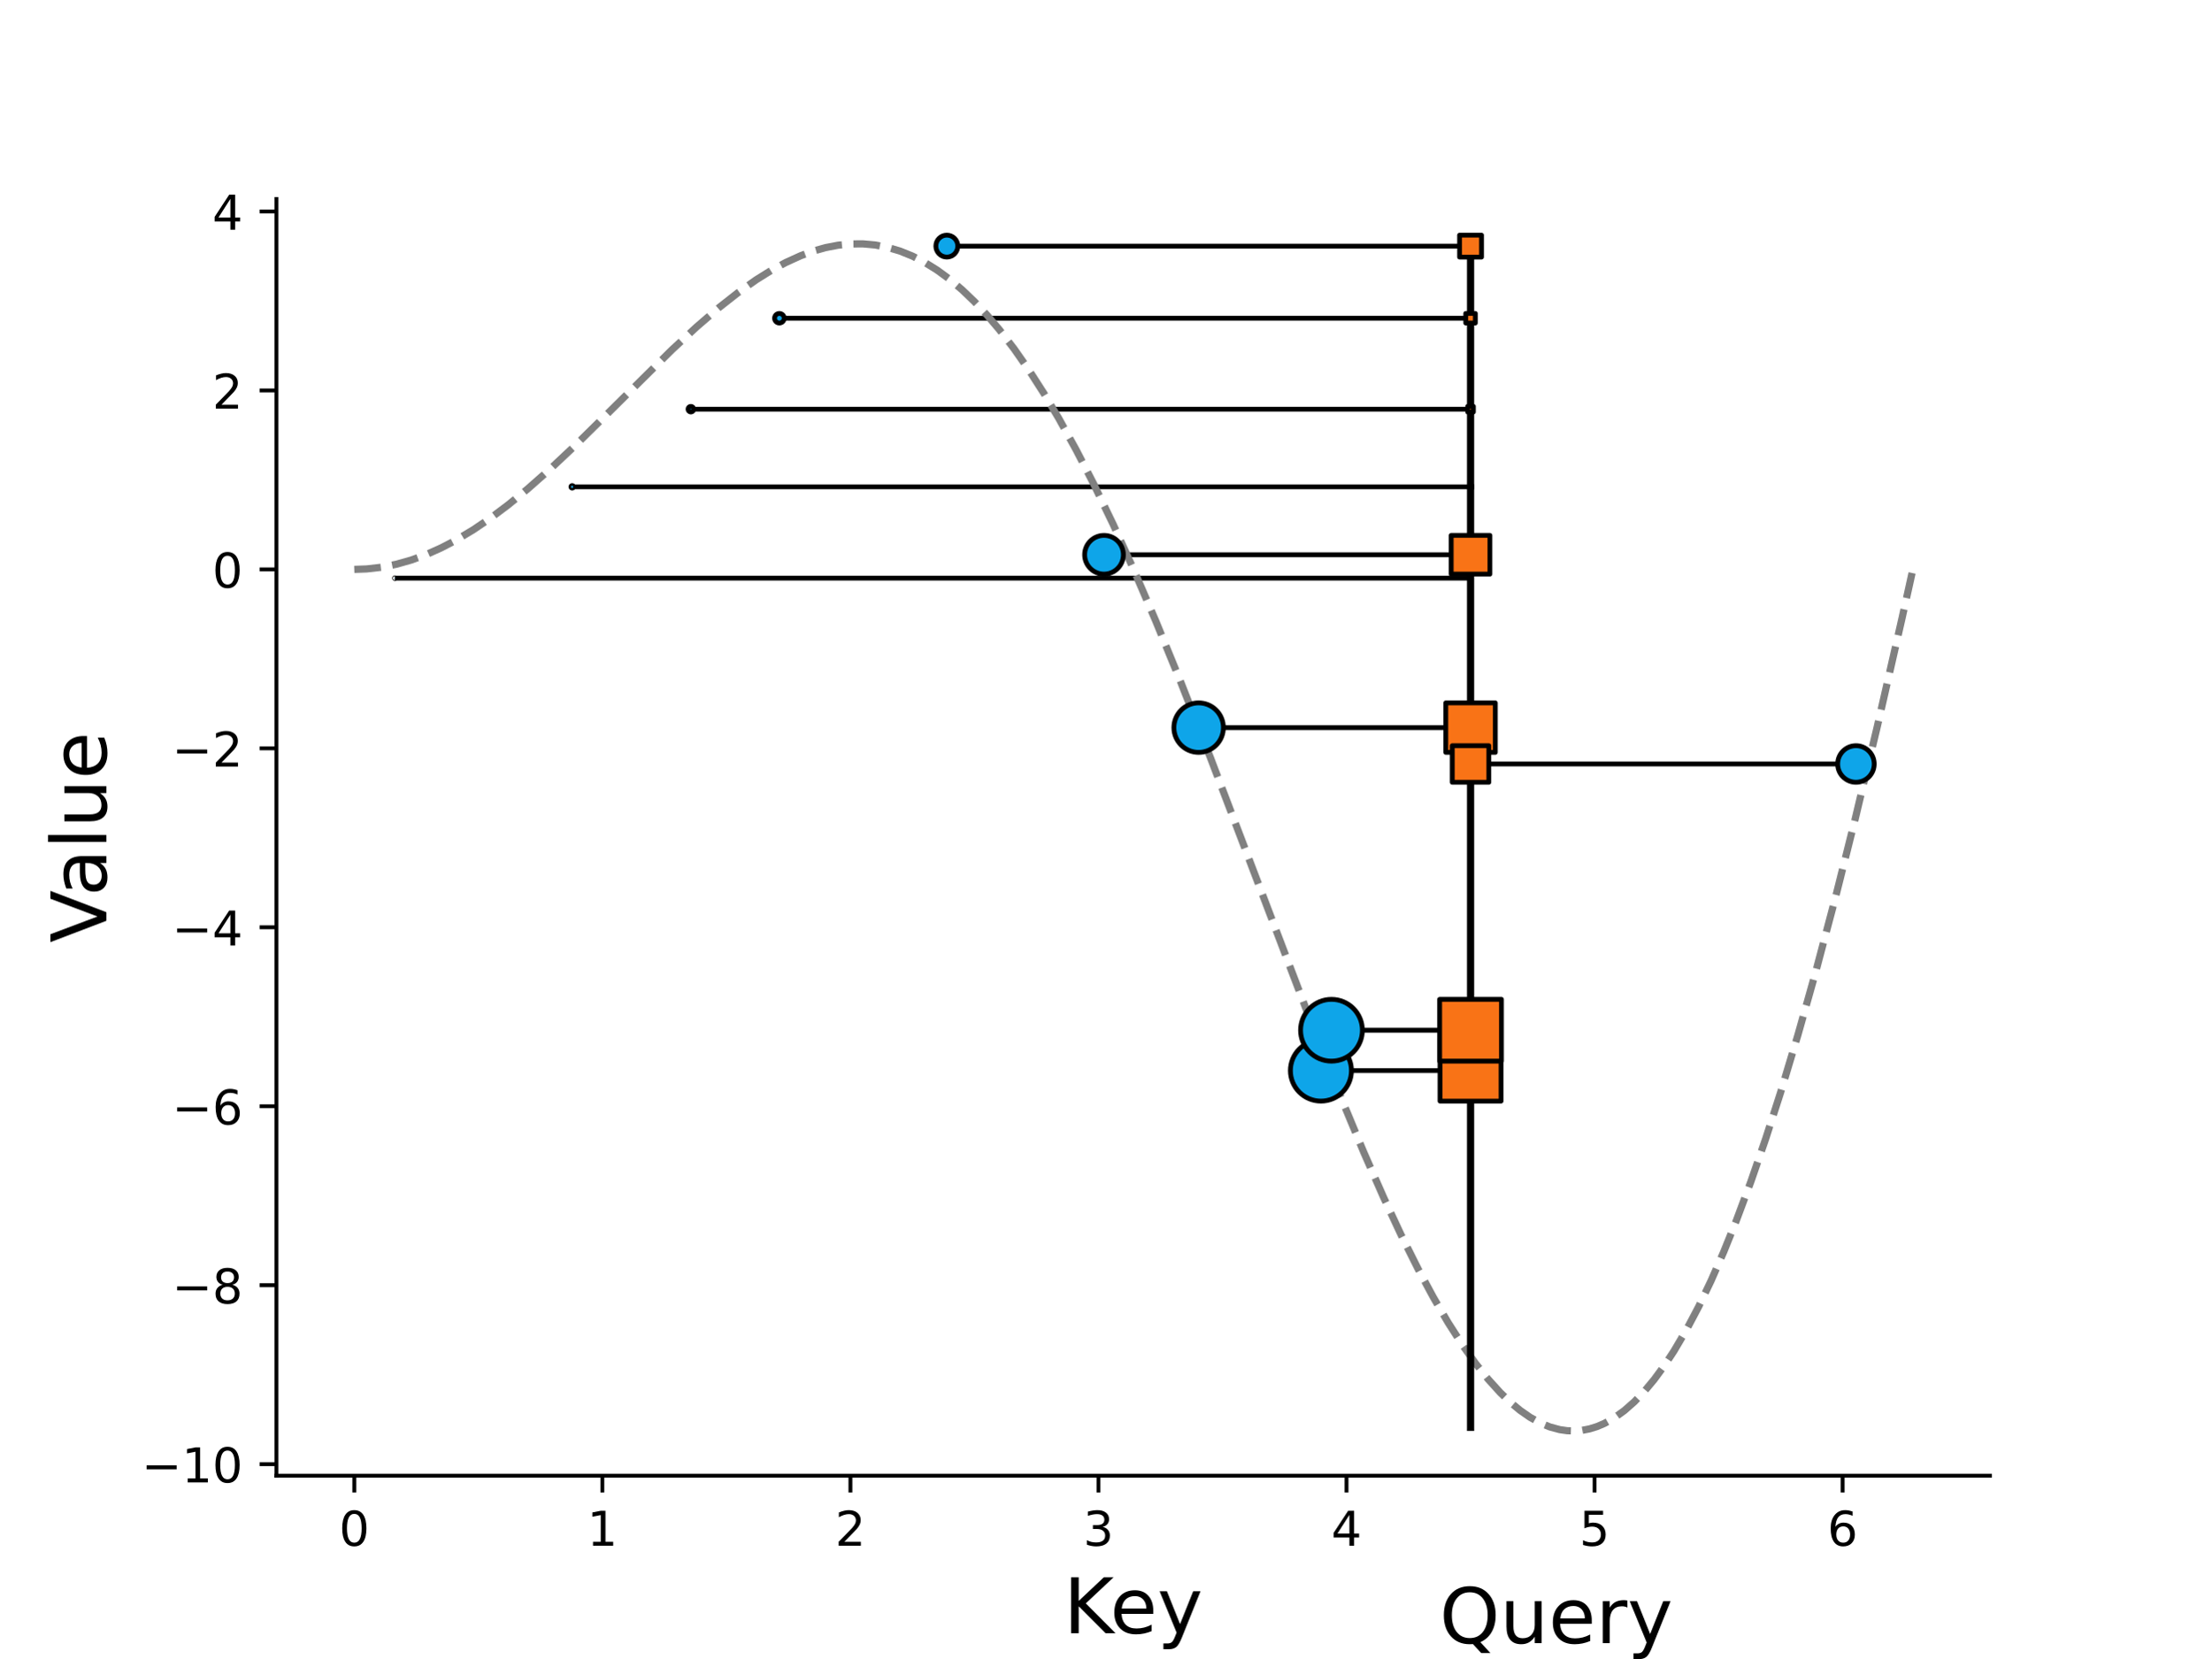
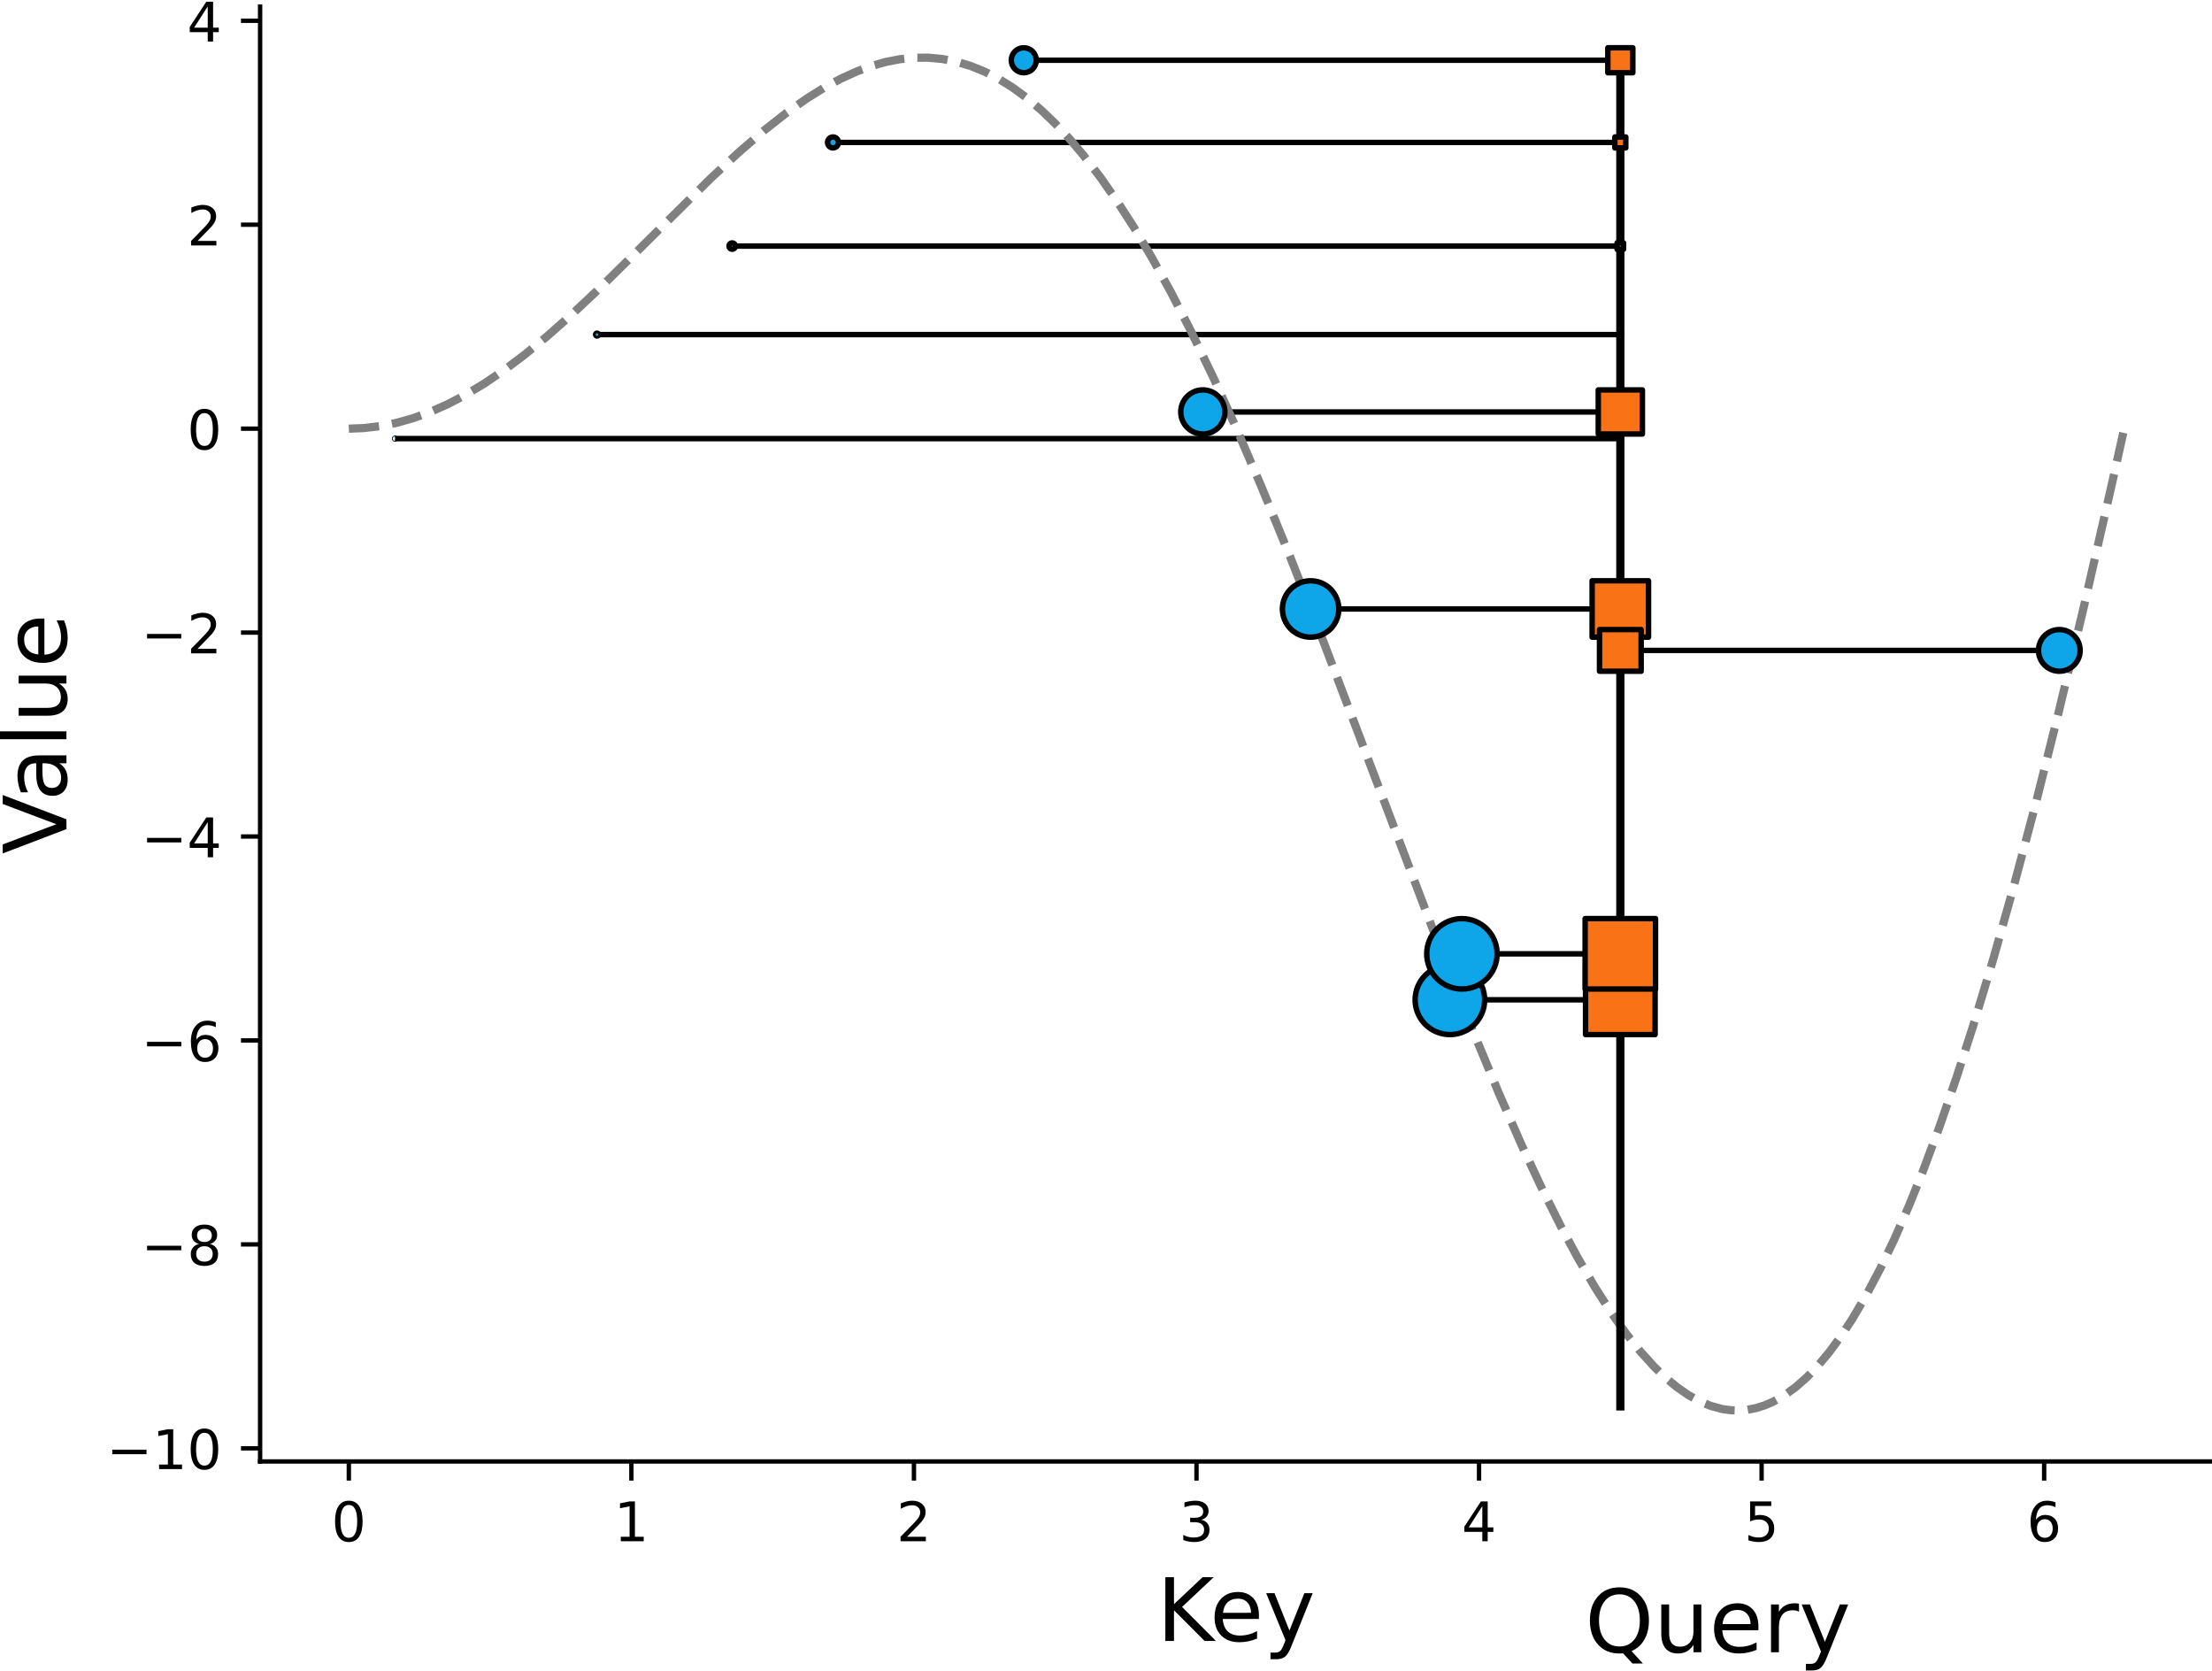
- <svg xmlns="http://www.w3.org/2000/svg" xmlns:xlink="http://www.w3.org/1999/xlink" width="460.8pt" height="345.6pt" viewBox="0 0 460.8 345.6" version="1.1">
+ <svg xmlns="http://www.w3.org/2000/svg" xmlns:xlink="http://www.w3.org/1999/xlink" width="404.71pt" height="305.536pt" viewBox="0 0 404.71 305.536" version="1.1">
  <defs>
    <style type="text/css">*{stroke-linejoin: round; stroke-linecap: butt}</style>
  </defs>
  <g id="figure_1">
    <g id="patch_1">
-       <path d="M 0 345.6  L 460.8 345.6  L 460.8 0  L 0 0  L 0 345.6  z " style="fill: none" />
+       <path d="M 0 305.536  L 404.71 305.536  L 404.71 0  L 0 0  L 0 305.536  z " style="fill: none" />
    </g>
    <g id="axes_1">
      <g id="patch_2">
-         <path d="M 57.6 307.584  L 414.72 307.584  L 414.72 41.472  L 57.6 41.472  L 57.6 307.584  z " style="fill: none" />
+         <path d="M 47.59 267.311  L 404.71 267.311  L 404.71 1.199  L 47.59 1.199  L 47.59 267.311  z " style="fill: none" />
      </g>
      <g id="LineCollection_1">
-         <path d="M 82.276 120.499  L 306.467 120.499  " clip-path="url(#pc7fc9608ad)" style="fill: none; stroke: #000000" />
+         <path d="M 72.266 80.226  L 296.457 80.226  " clip-path="url(#p4a6f53a418)" style="fill: none; stroke: #000000" />
      </g>
      <g id="LineCollection_2">
-         <path d="M 249.8 151.658  L 306.467 151.658  " clip-path="url(#pc7fc9608ad)" style="fill: none; stroke: #000000" />
+         <path d="M 239.79 111.386  L 296.457 111.386  " clip-path="url(#p4a6f53a418)" style="fill: none; stroke: #000000" />
      </g>
      <g id="LineCollection_3">
-         <path d="M 230.078 115.622  L 306.467 115.622  " clip-path="url(#pc7fc9608ad)" style="fill: none; stroke: #000000" />
+         <path d="M 220.067 75.35  L 296.457 75.35  " clip-path="url(#p4a6f53a418)" style="fill: none; stroke: #000000" />
      </g>
      <g id="LineCollection_4">
-         <path d="M 275.284 223.146  L 306.467 223.146  " clip-path="url(#pc7fc9608ad)" style="fill: none; stroke: #000000" />
+         <path d="M 265.274 182.873  L 296.457 182.873  " clip-path="url(#p4a6f53a418)" style="fill: none; stroke: #000000" />
      </g>
      <g id="LineCollection_5">
-         <path d="M 197.319 51.293  L 306.467 51.293  " clip-path="url(#pc7fc9608ad)" style="fill: none; stroke: #000000" />
+         <path d="M 187.308 11.02  L 296.457 11.02  " clip-path="url(#p4a6f53a418)" style="fill: none; stroke: #000000" />
      </g>
      <g id="LineCollection_6">
-         <path d="M 119.243 101.467  L 306.467 101.467  " clip-path="url(#pc7fc9608ad)" style="fill: none; stroke: #000000" />
+         <path d="M 109.232 61.195  L 296.457 61.195  " clip-path="url(#p4a6f53a418)" style="fill: none; stroke: #000000" />
      </g>
      <g id="LineCollection_7">
-         <path d="M 143.971 85.282  L 306.467 85.282  " clip-path="url(#pc7fc9608ad)" style="fill: none; stroke: #000000" />
+         <path d="M 133.961 45.009  L 296.457 45.009  " clip-path="url(#p4a6f53a418)" style="fill: none; stroke: #000000" />
      </g>
      <g id="LineCollection_8">
-         <path d="M 162.418 66.326  L 306.467 66.326  " clip-path="url(#pc7fc9608ad)" style="fill: none; stroke: #000000" />
+         <path d="M 152.408 26.054  L 296.457 26.054  " clip-path="url(#p4a6f53a418)" style="fill: none; stroke: #000000" />
      </g>
      <g id="LineCollection_9">
-         <path d="M 306.467 159.235  L 386.789 159.235  " clip-path="url(#pc7fc9608ad)" style="fill: none; stroke: #000000" />
+         <path d="M 296.457 118.962  L 376.778 118.962  " clip-path="url(#p4a6f53a418)" style="fill: none; stroke: #000000" />
      </g>
      <g id="LineCollection_10">
-         <path d="M 277.484 214.733  L 306.467 214.733  " clip-path="url(#pc7fc9608ad)" style="fill: none; stroke: #000000" />
+         <path d="M 267.473 174.46  L 296.457 174.46  " clip-path="url(#p4a6f53a418)" style="fill: none; stroke: #000000" />
      </g>
      <g id="line2d_1">
-         <path d="M 73.833 118.674  L 76.418 118.581  L 79.519 118.224  L 82.621 117.602  L 85.723 116.718  L 88.825 115.581  L 91.927 114.198  L 95.028 112.578  L 98.647 110.406  L 102.266 107.951  L 105.885 105.237  L 110.02 101.853  L 114.673 97.742  L 119.843 92.877  L 127.08 85.737  L 140.004 72.933  L 145.174 68.133  L 149.827 64.12  L 153.962 60.87  L 157.581 58.32  L 160.683 56.382  L 163.785 54.697  L 166.887 53.288  L 169.471 52.339  L 172.056 51.608  L 174.641 51.104  L 177.226 50.839  L 179.811 50.82  L 182.396 51.057  L 184.98 51.557  L 187.565 52.327  L 190.15 53.373  L 192.735 54.698  L 195.32 56.308  L 197.905 58.205  L 200.489 60.39  L 203.074 62.865  L 205.659 65.629  L 208.244 68.679  L 211.346 72.716  L 214.447 77.156  L 217.549 81.99  L 220.651 87.207  L 224.27 93.76  L 227.889 100.79  L 232.024 109.372  L 236.16 118.488  L 240.813 129.312  L 245.982 141.939  L 252.186 157.737  L 260.974 180.838  L 273.382 213.442  L 279.068 227.792  L 284.238 240.228  L 288.374 249.632  L 291.992 257.386  L 295.611 264.632  L 298.713 270.396  L 301.815 275.709  L 304.916 280.536  L 307.501 284.165  L 310.086 287.416  L 312.671 290.271  L 314.739 292.259  L 316.807 293.976  L 318.875 295.414  L 320.942 296.567  L 323.01 297.426  L 325.078 297.987  L 326.629 298.208  L 328.18 298.255  L 329.731 298.127  L 331.282 297.822  L 332.833 297.338  L 334.384 296.673  L 336.451 295.504  L 338.519 294.009  L 340.587 292.187  L 342.655 290.035  L 344.723 287.553  L 346.791 284.74  L 348.859 281.598  L 351.443 277.208  L 354.028 272.309  L 356.613 266.903  L 359.198 261  L 361.783 254.605  L 364.884 246.299  L 367.986 237.32  L 371.088 227.691  L 374.707 215.671  L 378.326 202.85  L 382.461 187.282  L 386.597 170.822  L 391.25 151.356  L 396.419 128.723  L 398.487 119.421  L 398.487 119.421  " clip-path="url(#pc7fc9608ad)" style="fill: none; stroke-dasharray: 5.55,2.4; stroke-dashoffset: 0; stroke: #808080; stroke-width: 1.5" />
+         <path d="M 63.822 78.402  L 66.407 78.308  L 69.509 77.951  L 72.611 77.329  L 75.713 76.446  L 78.814 75.308  L 81.916 73.925  L 85.018 72.305  L 88.637 70.134  L 92.256 67.678  L 95.874 64.964  L 100.01 61.581  L 104.663 57.469  L 109.832 52.604  L 117.07 45.464  L 129.994 32.661  L 135.164 27.86  L 139.816 23.847  L 143.952 20.597  L 147.571 18.047  L 150.673 16.109  L 153.774 14.424  L 156.876 13.015  L 159.461 12.067  L 162.046 11.335  L 164.631 10.832  L 167.216 10.566  L 169.8 10.547  L 172.385 10.784  L 174.97 11.284  L 177.555 12.054  L 180.14 13.1  L 182.725 14.426  L 185.309 16.035  L 187.894 17.932  L 190.479 20.118  L 193.064 22.592  L 195.649 25.356  L 198.234 28.407  L 201.335 32.443  L 204.437 36.883  L 207.539 41.717  L 210.641 46.934  L 214.259 53.487  L 217.878 60.517  L 222.014 69.099  L 226.15 78.215  L 230.802 89.039  L 235.972 101.666  L 242.176 117.464  L 250.964 140.565  L 263.371 173.169  L 269.058 187.519  L 274.228 199.955  L 278.363 209.36  L 281.982 217.113  L 285.601 224.36  L 288.703 230.123  L 291.804 235.436  L 294.906 240.264  L 297.491 243.892  L 300.076 247.143  L 302.661 249.998  L 304.728 251.986  L 306.796 253.704  L 308.864 255.142  L 310.932 256.294  L 313 257.153  L 315.068 257.714  L 316.619 257.935  L 318.17 257.982  L 319.721 257.854  L 321.271 257.549  L 322.822 257.065  L 324.373 256.401  L 326.441 255.231  L 328.509 253.736  L 330.577 251.914  L 332.645 249.762  L 334.713 247.28  L 336.78 244.468  L 338.848 241.325  L 341.433 236.936  L 344.018 232.036  L 346.603 226.631  L 349.188 220.727  L 351.772 214.333  L 354.874 206.026  L 357.976 197.047  L 361.078 187.418  L 364.697 175.399  L 368.315 162.577  L 372.451 147.01  L 376.587 130.549  L 381.239 111.083  L 386.409 88.45  L 388.477 79.148  L 388.477 79.148  " clip-path="url(#p4a6f53a418)" style="fill: none; stroke-dasharray: 5.55,2.4; stroke-dashoffset: 0; stroke: #808080; stroke-width: 1.5" />
      </g>
      <g id="PathCollection_1">
-         <path d="M 82.276 120.562  C 82.293 120.562 82.309 120.555 82.321 120.544  C 82.333 120.532 82.34 120.516 82.34 120.499  C 82.34 120.482 82.333 120.466 82.321 120.454  C 82.309 120.442 82.293 120.436 82.276 120.436  C 82.26 120.436 82.243 120.442 82.232 120.454  C 82.22 120.466 82.213 120.482 82.213 120.499  C 82.213 120.516 82.22 120.532 82.232 120.544  C 82.243 120.555 82.26 120.562 82.276 120.562  z " clip-path="url(#pc7fc9608ad)" style="fill: #0ea5e9; stroke: #000000" />
-         <path d="M 249.8 156.817  C 251.168 156.817 252.48 156.273 253.447 155.306  C 254.415 154.339 254.958 153.026 254.958 151.658  C 254.958 150.29 254.415 148.978 253.447 148.011  C 252.48 147.044 251.168 146.5 249.8 146.5  C 248.432 146.5 247.12 147.044 246.153 148.011  C 245.185 148.978 244.642 150.29 244.642 151.658  C 244.642 153.026 245.185 154.339 246.153 155.306  C 247.12 156.273 248.432 156.817 249.8 156.817  z " clip-path="url(#pc7fc9608ad)" style="fill: #0ea5e9; stroke: #000000" />
-         <path d="M 230.078 119.658  C 231.148 119.658 232.175 119.233 232.931 118.476  C 233.688 117.719 234.113 116.693 234.113 115.622  C 234.113 114.552 233.688 113.526 232.931 112.769  C 232.175 112.012 231.148 111.587 230.078 111.587  C 229.008 111.587 227.981 112.012 227.224 112.769  C 226.467 113.526 226.042 114.552 226.042 115.622  C 226.042 116.693 226.467 117.719 227.224 118.476  C 227.981 119.233 229.008 119.658 230.078 119.658  z " clip-path="url(#pc7fc9608ad)" style="fill: #0ea5e9; stroke: #000000" />
-         <path d="M 275.284 229.506  C 276.971 229.506 278.589 228.836 279.781 227.643  C 280.974 226.45 281.644 224.833 281.644 223.146  C 281.644 221.459 280.974 219.841 279.781 218.649  C 278.589 217.456 276.971 216.786 275.284 216.786  C 273.597 216.786 271.979 217.456 270.787 218.649  C 269.594 219.841 268.924 221.459 268.924 223.146  C 268.924 224.833 269.594 226.45 270.787 227.643  C 271.979 228.836 273.597 229.506 275.284 229.506  z " clip-path="url(#pc7fc9608ad)" style="fill: #0ea5e9; stroke: #000000" />
-         <path d="M 197.319 53.578  C 197.925 53.578 198.506 53.338 198.935 52.909  C 199.363 52.48 199.604 51.899 199.604 51.293  C 199.604 50.687 199.363 50.105 198.935 49.677  C 198.506 49.248 197.925 49.007 197.319 49.007  C 196.712 49.007 196.131 49.248 195.702 49.677  C 195.274 50.105 195.033 50.687 195.033 51.293  C 195.033 51.899 195.274 52.48 195.702 52.909  C 196.131 53.338 196.712 53.578 197.319 53.578  z " clip-path="url(#pc7fc9608ad)" style="fill: #0ea5e9; stroke: #000000" />
-         <path d="M 119.243 101.73  C 119.312 101.73 119.379 101.702 119.428 101.653  C 119.477 101.604 119.505 101.537 119.505 101.467  C 119.505 101.398 119.477 101.331 119.428 101.282  C 119.379 101.233 119.312 101.205 119.243 101.205  C 119.173 101.205 119.106 101.233 119.057 101.282  C 119.008 101.331 118.98 101.398 118.98 101.467  C 118.98 101.537 119.008 101.604 119.057 101.653  C 119.106 101.702 119.173 101.73 119.243 101.73  z " clip-path="url(#pc7fc9608ad)" style="fill: #0ea5e9; stroke: #000000" />
-         <path d="M 143.971 85.871  C 144.128 85.871 144.277 85.809 144.388 85.699  C 144.498 85.588 144.561 85.438 144.561 85.282  C 144.561 85.126 144.498 84.976 144.388 84.865  C 144.277 84.755 144.128 84.693 143.971 84.693  C 143.815 84.693 143.665 84.755 143.555 84.865  C 143.444 84.976 143.382 85.126 143.382 85.282  C 143.382 85.438 143.444 85.588 143.555 85.699  C 143.665 85.809 143.815 85.871 143.971 85.871  z " clip-path="url(#pc7fc9608ad)" style="fill: #0ea5e9; stroke: #000000" />
-         <path d="M 162.418 67.326  C 162.683 67.326 162.938 67.221 163.125 67.034  C 163.313 66.846 163.418 66.592 163.418 66.326  C 163.418 66.061 163.313 65.807 163.125 65.619  C 162.938 65.432 162.683 65.327 162.418 65.327  C 162.153 65.327 161.898 65.432 161.711 65.619  C 161.523 65.807 161.418 66.061 161.418 66.326  C 161.418 66.592 161.523 66.846 161.711 67.034  C 161.898 67.221 162.153 67.326 162.418 67.326  z " clip-path="url(#pc7fc9608ad)" style="fill: #0ea5e9; stroke: #000000" />
-         <path d="M 386.789 163.045  C 387.799 163.045 388.768 162.643 389.482 161.929  C 390.197 161.215 390.598 160.245 390.598 159.235  C 390.598 158.225 390.197 157.256 389.482 156.541  C 388.768 155.827 387.799 155.426 386.789 155.426  C 385.778 155.426 384.809 155.827 384.095 156.541  C 383.381 157.256 382.979 158.225 382.979 159.235  C 382.979 160.245 383.381 161.215 384.095 161.929  C 384.809 162.643 385.778 163.045 386.789 163.045  z " clip-path="url(#pc7fc9608ad)" style="fill: #0ea5e9; stroke: #000000" />
-         <path d="M 277.484 221.173  C 279.191 221.173 280.829 220.494 282.037 219.287  C 283.244 218.079 283.923 216.441 283.923 214.733  C 283.923 213.026 283.244 211.388 282.037 210.18  C 280.829 208.972 279.191 208.294 277.484 208.294  C 275.776 208.294 274.138 208.972 272.93 210.18  C 271.723 211.388 271.044 213.026 271.044 214.733  C 271.044 216.441 271.723 218.079 272.93 219.287  C 274.138 220.494 275.776 221.173 277.484 221.173  z " clip-path="url(#pc7fc9608ad)" style="fill: #0ea5e9; stroke: #000000" />
+         <path d="M 72.266 80.289  C 72.283 80.289 72.299 80.283 72.311 80.271  C 72.323 80.259 72.329 80.243 72.329 80.226  C 72.329 80.209 72.323 80.193 72.311 80.181  C 72.299 80.169 72.283 80.163 72.266 80.163  C 72.249 80.163 72.233 80.169 72.221 80.181  C 72.209 80.193 72.203 80.209 72.203 80.226  C 72.203 80.243 72.209 80.259 72.221 80.271  C 72.233 80.283 72.249 80.289 72.266 80.289  z " clip-path="url(#p4a6f53a418)" style="fill: #0ea5e9; stroke: #000000" />
+         <path d="M 239.79 116.544  C 241.158 116.544 242.47 116 243.437 115.033  C 244.405 114.066 244.948 112.754 244.948 111.386  C 244.948 110.018 244.405 108.705 243.437 107.738  C 242.47 106.771 241.158 106.227 239.79 106.227  C 238.422 106.227 237.11 106.771 236.142 107.738  C 235.175 108.705 234.631 110.018 234.631 111.386  C 234.631 112.754 235.175 114.066 236.142 115.033  C 237.11 116 238.422 116.544 239.79 116.544  z " clip-path="url(#p4a6f53a418)" style="fill: #0ea5e9; stroke: #000000" />
+         <path d="M 220.067 79.385  C 221.138 79.385 222.164 78.96 222.921 78.203  C 223.678 77.446 224.103 76.42 224.103 75.35  C 224.103 74.279 223.678 73.253 222.921 72.496  C 222.164 71.739 221.138 71.314 220.067 71.314  C 218.997 71.314 217.971 71.739 217.214 72.496  C 216.457 73.253 216.032 74.279 216.032 75.35  C 216.032 76.42 216.457 77.446 217.214 78.203  C 217.971 78.96 218.997 79.385 220.067 79.385  z " clip-path="url(#p4a6f53a418)" style="fill: #0ea5e9; stroke: #000000" />
+         <path d="M 265.274 189.233  C 266.96 189.233 268.578 188.563 269.771 187.37  C 270.964 186.178 271.634 184.56 271.634 182.873  C 271.634 181.186 270.964 179.568 269.771 178.376  C 268.578 177.183 266.96 176.513 265.274 176.513  C 263.587 176.513 261.969 177.183 260.776 178.376  C 259.584 179.568 258.914 181.186 258.914 182.873  C 258.914 184.56 259.584 186.178 260.776 187.37  C 261.969 188.563 263.587 189.233 265.274 189.233  z " clip-path="url(#p4a6f53a418)" style="fill: #0ea5e9; stroke: #000000" />
+         <path d="M 187.308 13.306  C 187.914 13.306 188.496 13.065 188.924 12.636  C 189.353 12.208 189.594 11.626 189.594 11.02  C 189.594 10.414 189.353 9.833 188.924 9.404  C 188.496 8.975 187.914 8.735 187.308 8.735  C 186.702 8.735 186.121 8.975 185.692 9.404  C 185.264 9.833 185.023 10.414 185.023 11.02  C 185.023 11.626 185.264 12.208 185.692 12.636  C 186.121 13.065 186.702 13.306 187.308 13.306  z " clip-path="url(#p4a6f53a418)" style="fill: #0ea5e9; stroke: #000000" />
+         <path d="M 109.232 61.457  C 109.302 61.457 109.369 61.429 109.418 61.38  C 109.467 61.331 109.495 61.264 109.495 61.195  C 109.495 61.125 109.467 61.058 109.418 61.009  C 109.369 60.96 109.302 60.932 109.232 60.932  C 109.163 60.932 109.096 60.96 109.047 61.009  C 108.997 61.058 108.97 61.125 108.97 61.195  C 108.97 61.264 108.997 61.331 109.047 61.38  C 109.096 61.429 109.163 61.457 109.232 61.457  z " clip-path="url(#p4a6f53a418)" style="fill: #0ea5e9; stroke: #000000" />
+         <path d="M 133.961 45.598  C 134.117 45.598 134.267 45.536 134.378 45.426  C 134.488 45.315 134.55 45.166 134.55 45.009  C 134.55 44.853 134.488 44.703 134.378 44.593  C 134.267 44.482 134.117 44.42 133.961 44.42  C 133.805 44.42 133.655 44.482 133.544 44.593  C 133.434 44.703 133.372 44.853 133.372 45.009  C 133.372 45.166 133.434 45.315 133.544 45.426  C 133.655 45.536 133.805 45.598 133.961 45.598  z " clip-path="url(#p4a6f53a418)" style="fill: #0ea5e9; stroke: #000000" />
+         <path d="M 152.408 27.054  C 152.673 27.054 152.927 26.948 153.115 26.761  C 153.302 26.573 153.408 26.319 153.408 26.054  C 153.408 25.788 153.302 25.534 153.115 25.347  C 152.927 25.159 152.673 25.054 152.408 25.054  C 152.142 25.054 151.888 25.159 151.701 25.347  C 151.513 25.534 151.408 25.788 151.408 26.054  C 151.408 26.319 151.513 26.573 151.701 26.761  C 151.888 26.948 152.142 27.054 152.408 27.054  z " clip-path="url(#p4a6f53a418)" style="fill: #0ea5e9; stroke: #000000" />
+         <path d="M 376.778 122.772  C 377.789 122.772 378.758 122.37 379.472 121.656  C 380.187 120.942 380.588 119.973 380.588 118.962  C 380.588 117.952 380.187 116.983 379.472 116.269  C 378.758 115.554 377.789 115.153 376.778 115.153  C 375.768 115.153 374.799 115.554 374.085 116.269  C 373.37 116.983 372.969 117.952 372.969 118.962  C 372.969 119.973 373.37 120.942 374.085 121.656  C 374.799 122.37 375.768 122.772 376.778 122.772  z " clip-path="url(#p4a6f53a418)" style="fill: #0ea5e9; stroke: #000000" />
+         <path d="M 267.473 180.9  C 269.181 180.9 270.819 180.221 272.027 179.014  C 273.234 177.806 273.913 176.168 273.913 174.46  C 273.913 172.753 273.234 171.115 272.027 169.907  C 270.819 168.7 269.181 168.021 267.473 168.021  C 265.766 168.021 264.128 168.7 262.92 169.907  C 261.712 171.115 261.034 172.753 261.034 174.46  C 261.034 176.168 261.712 177.806 262.92 179.014  C 264.128 180.221 265.766 180.9 267.473 180.9  z " clip-path="url(#p4a6f53a418)" style="fill: #0ea5e9; stroke: #000000" />
      </g>
      <g id="matplotlib.axis_1">
        <g id="xtick_1">
          <g id="line2d_2">
            <defs>
-               <path id="maa1dae2b07" d="M 0 0  L 0 3.5  " style="stroke: #000000; stroke-width: 0.8" />
+               <path id="m6c4aa36e7a" d="M 0 0  L 0 3.5  " style="stroke: #000000; stroke-width: 0.8" />
            </defs>
            <g>
-               <use xlink:href="#maa1dae2b07" x="73.833" y="307.584" style="stroke: #000000; stroke-width: 0.8" />
+               <use xlink:href="#m6c4aa36e7a" x="63.822" y="267.311" style="stroke: #000000; stroke-width: 0.8" />
            </g>
          </g>
          <g id="text_1">
-             <g transform="translate(70.65148 322.1824) scale(0.1 -0.1)">
+             <g transform="translate(60.64117 281.9096) scale(0.1 -0.1)">
              <defs>
                <path id="DejaVuSans-30" d="M 2034 4250  Q 1547 4250 1301 3770  Q 1056 3291 1056 2328  Q 1056 1369 1301 889  Q 1547 409 2034 409  Q 2525 409 2770 889  Q 3016 1369 3016 2328  Q 3016 3291 2770 3770  Q 2525 4250 2034 4250  z M 2034 4750  Q 2819 4750 3233 4129  Q 3647 3509 3647 2328  Q 3647 1150 3233 529  Q 2819 -91 2034 -91  Q 1250 -91 836 529  Q 422 1150 422 2328  Q 422 3509 836 4129  Q 1250 4750 2034 4750  z " transform="scale(0.015625)" />
              </defs>
              <use xlink:href="#DejaVuSans-30" />
            </g>
          </g>
        </g>
        <g id="xtick_2">
          <g id="line2d_3">
            <g>
-               <use xlink:href="#maa1dae2b07" x="125.529" y="307.584" style="stroke: #000000; stroke-width: 0.8" />
+               <use xlink:href="#m6c4aa36e7a" x="115.519" y="267.311" style="stroke: #000000; stroke-width: 0.8" />
            </g>
          </g>
          <g id="text_2">
-             <g transform="translate(122.3481 322.1824) scale(0.1 -0.1)">
+             <g transform="translate(112.3378 281.9096) scale(0.1 -0.1)">
              <defs>
                <path id="DejaVuSans-31" d="M 794 531  L 1825 531  L 1825 4091  L 703 3866  L 703 4441  L 1819 4666  L 2450 4666  L 2450 531  L 3481 531  L 3481 0  L 794 0  L 794 531  z " transform="scale(0.015625)" />
              </defs>
              <use xlink:href="#DejaVuSans-31" />
            </g>
          </g>
        </g>
        <g id="xtick_3">
          <g id="line2d_4">
            <g>
-               <use xlink:href="#maa1dae2b07" x="177.226" y="307.584" style="stroke: #000000; stroke-width: 0.8" />
+               <use xlink:href="#m6c4aa36e7a" x="167.216" y="267.311" style="stroke: #000000; stroke-width: 0.8" />
            </g>
          </g>
          <g id="text_3">
-             <g transform="translate(174.0446 322.1824) scale(0.1 -0.1)">
+             <g transform="translate(164.0343 281.9096) scale(0.1 -0.1)">
              <defs>
                <path id="DejaVuSans-32" d="M 1228 531  L 3431 531  L 3431 0  L 469 0  L 469 531  Q 828 903 1448 1529  Q 2069 2156 2228 2338  Q 2531 2678 2651 2914  Q 2772 3150 2772 3378  Q 2772 3750 2511 3984  Q 2250 4219 1831 4219  Q 1534 4219 1204 4116  Q 875 4013 500 3803  L 500 4441  Q 881 4594 1212 4672  Q 1544 4750 1819 4750  Q 2544 4750 2975 4387  Q 3406 4025 3406 3419  Q 3406 3131 3298 2873  Q 3191 2616 2906 2266  Q 2828 2175 2409 1742  Q 1991 1309 1228 531  z " transform="scale(0.015625)" />
              </defs>
              <use xlink:href="#DejaVuSans-32" />
            </g>
          </g>
        </g>
        <g id="xtick_4">
          <g id="line2d_5">
            <g>
-               <use xlink:href="#maa1dae2b07" x="228.922" y="307.584" style="stroke: #000000; stroke-width: 0.8" />
+               <use xlink:href="#m6c4aa36e7a" x="218.912" y="267.311" style="stroke: #000000; stroke-width: 0.8" />
            </g>
          </g>
          <g id="text_4">
-             <g transform="translate(225.7412 322.1824) scale(0.1 -0.1)">
+             <g transform="translate(215.7309 281.9096) scale(0.1 -0.1)">
              <defs>
                <path id="DejaVuSans-33" d="M 2597 2516  Q 3050 2419 3304 2112  Q 3559 1806 3559 1356  Q 3559 666 3084 287  Q 2609 -91 1734 -91  Q 1441 -91 1130 -33  Q 819 25 488 141  L 488 750  Q 750 597 1062 519  Q 1375 441 1716 441  Q 2309 441 2620 675  Q 2931 909 2931 1356  Q 2931 1769 2642 2001  Q 2353 2234 1838 2234  L 1294 2234  L 1294 2753  L 1863 2753  Q 2328 2753 2575 2939  Q 2822 3125 2822 3475  Q 2822 3834 2567 4026  Q 2313 4219 1838 4219  Q 1578 4219 1281 4162  Q 984 4106 628 3988  L 628 4550  Q 988 4650 1302 4700  Q 1616 4750 1894 4750  Q 2613 4750 3031 4423  Q 3450 4097 3450 3541  Q 3450 3153 3228 2886  Q 3006 2619 2597 2516  z " transform="scale(0.015625)" />
              </defs>
              <use xlink:href="#DejaVuSans-33" />
            </g>
          </g>
        </g>
        <g id="xtick_5">
          <g id="line2d_6">
            <g>
-               <use xlink:href="#maa1dae2b07" x="280.619" y="307.584" style="stroke: #000000; stroke-width: 0.8" />
+               <use xlink:href="#m6c4aa36e7a" x="270.609" y="267.311" style="stroke: #000000; stroke-width: 0.8" />
            </g>
          </g>
          <g id="text_5">
-             <g transform="translate(277.4378 322.1824) scale(0.1 -0.1)">
+             <g transform="translate(267.4275 281.9096) scale(0.1 -0.1)">
              <defs>
                <path id="DejaVuSans-34" d="M 2419 4116  L 825 1625  L 2419 1625  L 2419 4116  z M 2253 4666  L 3047 4666  L 3047 1625  L 3713 1625  L 3713 1100  L 3047 1100  L 3047 0  L 2419 0  L 2419 1100  L 313 1100  L 313 1709  L 2253 4666  z " transform="scale(0.015625)" />
              </defs>
              <use xlink:href="#DejaVuSans-34" />
            </g>
          </g>
        </g>
        <g id="xtick_6">
          <g id="line2d_7">
            <g>
-               <use xlink:href="#maa1dae2b07" x="332.316" y="307.584" style="stroke: #000000; stroke-width: 0.8" />
+               <use xlink:href="#m6c4aa36e7a" x="322.305" y="267.311" style="stroke: #000000; stroke-width: 0.8" />
            </g>
          </g>
          <g id="text_6">
-             <g transform="translate(329.1344 322.1824) scale(0.1 -0.1)">
+             <g transform="translate(319.1241 281.9096) scale(0.1 -0.1)">
              <defs>
                <path id="DejaVuSans-35" d="M 691 4666  L 3169 4666  L 3169 4134  L 1269 4134  L 1269 2991  Q 1406 3038 1543 3061  Q 1681 3084 1819 3084  Q 2600 3084 3056 2656  Q 3513 2228 3513 1497  Q 3513 744 3044 326  Q 2575 -91 1722 -91  Q 1428 -91 1123 -41  Q 819 9 494 109  L 494 744  Q 775 591 1075 516  Q 1375 441 1709 441  Q 2250 441 2565 725  Q 2881 1009 2881 1497  Q 2881 1984 2565 2268  Q 2250 2553 1709 2553  Q 1456 2553 1204 2497  Q 953 2441 691 2322  L 691 4666  z " transform="scale(0.015625)" />
              </defs>
              <use xlink:href="#DejaVuSans-35" />
            </g>
          </g>
        </g>
        <g id="xtick_7">
          <g id="line2d_8">
            <g>
-               <use xlink:href="#maa1dae2b07" x="384.012" y="307.584" style="stroke: #000000; stroke-width: 0.8" />
+               <use xlink:href="#m6c4aa36e7a" x="374.002" y="267.311" style="stroke: #000000; stroke-width: 0.8" />
            </g>
          </g>
          <g id="text_7">
-             <g transform="translate(380.831 322.1824) scale(0.1 -0.1)">
+             <g transform="translate(370.8207 281.9096) scale(0.1 -0.1)">
              <defs>
                <path id="DejaVuSans-36" d="M 2113 2584  Q 1688 2584 1439 2293  Q 1191 2003 1191 1497  Q 1191 994 1439 701  Q 1688 409 2113 409  Q 2538 409 2786 701  Q 3034 994 3034 1497  Q 3034 2003 2786 2293  Q 2538 2584 2113 2584  z M 3366 4563  L 3366 3988  Q 3128 4100 2886 4159  Q 2644 4219 2406 4219  Q 1781 4219 1451 3797  Q 1122 3375 1075 2522  Q 1259 2794 1537 2939  Q 1816 3084 2150 3084  Q 2853 3084 3261 2657  Q 3669 2231 3669 1497  Q 3669 778 3244 343  Q 2819 -91 2113 -91  Q 1303 -91 875 529  Q 447 1150 447 2328  Q 447 3434 972 4092  Q 1497 4750 2381 4750  Q 2619 4750 2861 4703  Q 3103 4656 3366 4563  z " transform="scale(0.015625)" />
              </defs>
              <use xlink:href="#DejaVuSans-36" />
            </g>
          </g>
        </g>
        <g id="text_8">
-           <g transform="translate(221.6562 340.4196) scale(0.16 -0.16)">
+           <g transform="translate(211.6459 300.1468) scale(0.16 -0.16)">
            <defs>
              <path id="DejaVuSans-4b" d="M 628 4666  L 1259 4666  L 1259 2694  L 3353 4666  L 4166 4666  L 1850 2491  L 4331 0  L 3500 0  L 1259 2247  L 1259 0  L 628 0  L 628 4666  z " transform="scale(0.015625)" />
              <path id="DejaVuSans-65" d="M 3597 1894  L 3597 1613  L 953 1613  Q 991 1019 1311 708  Q 1631 397 2203 397  Q 2534 397 2845 478  Q 3156 559 3463 722  L 3463 178  Q 3153 47 2828 -22  Q 2503 -91 2169 -91  Q 1331 -91 842 396  Q 353 884 353 1716  Q 353 2575 817 3079  Q 1281 3584 2069 3584  Q 2775 3584 3186 3129  Q 3597 2675 3597 1894  z M 3022 2063  Q 3016 2534 2758 2815  Q 2500 3097 2075 3097  Q 1594 3097 1305 2825  Q 1016 2553 972 2059  L 3022 2063  z " transform="scale(0.015625)" />
              <path id="DejaVuSans-79" d="M 2059 -325  Q 1816 -950 1584 -1140  Q 1353 -1331 966 -1331  L 506 -1331  L 506 -850  L 844 -850  Q 1081 -850 1212 -737  Q 1344 -625 1503 -206  L 1606 56  L 191 3500  L 800 3500  L 1894 763  L 2988 3500  L 3597 3500  L 2059 -325  z " transform="scale(0.015625)" />
            </defs>
            <use xlink:href="#DejaVuSans-4b" />
            <use xlink:href="#DejaVuSans-65" transform="translate(60.57617 0)" />
            <use xlink:href="#DejaVuSans-79" transform="translate(122.0996 0)" />
          </g>
        </g>
      </g>
      <g id="matplotlib.axis_2">
        <g id="ytick_1">
          <g id="line2d_9">
            <defs>
-               <path id="m71b7cf40c7" d="M 0 0  L -3.5 0  " style="stroke: #000000; stroke-width: 0.8" />
+               <path id="m72406a5cf9" d="M 0 0  L -3.5 0  " style="stroke: #000000; stroke-width: 0.8" />
            </defs>
            <g>
-               <use xlink:href="#m71b7cf40c7" x="57.6" y="305.18" style="stroke: #000000; stroke-width: 0.8" />
+               <use xlink:href="#m72406a5cf9" x="47.59" y="264.907" style="stroke: #000000; stroke-width: 0.8" />
            </g>
          </g>
          <g id="text_9">
-             <g transform="translate(29.49531 308.9794) scale(0.1 -0.1)">
+             <g transform="translate(19.485 268.7066) scale(0.1 -0.1)">
              <defs>
                <path id="DejaVuSans-2212" d="M 678 2272  L 4684 2272  L 4684 1741  L 678 1741  L 678 2272  z " transform="scale(0.015625)" />
              </defs>
              <use xlink:href="#DejaVuSans-2212" />
              <use xlink:href="#DejaVuSans-31" transform="translate(83.78906 0)" />
              <use xlink:href="#DejaVuSans-30" transform="translate(147.4121 0)" />
            </g>
          </g>
        </g>
        <g id="ytick_2">
          <g id="line2d_10">
            <g>
-               <use xlink:href="#m71b7cf40c7" x="57.6" y="267.879" style="stroke: #000000; stroke-width: 0.8" />
+               <use xlink:href="#m72406a5cf9" x="47.59" y="227.606" style="stroke: #000000; stroke-width: 0.8" />
            </g>
          </g>
          <g id="text_10">
-             <g transform="translate(35.85781 271.6782) scale(0.1 -0.1)">
+             <g transform="translate(25.8475 231.4054) scale(0.1 -0.1)">
              <defs>
                <path id="DejaVuSans-38" d="M 2034 2216  Q 1584 2216 1326 1975  Q 1069 1734 1069 1313  Q 1069 891 1326 650  Q 1584 409 2034 409  Q 2484 409 2743 651  Q 3003 894 3003 1313  Q 3003 1734 2745 1975  Q 2488 2216 2034 2216  z M 1403 2484  Q 997 2584 770 2862  Q 544 3141 544 3541  Q 544 4100 942 4425  Q 1341 4750 2034 4750  Q 2731 4750 3128 4425  Q 3525 4100 3525 3541  Q 3525 3141 3298 2862  Q 3072 2584 2669 2484  Q 3125 2378 3379 2068  Q 3634 1759 3634 1313  Q 3634 634 3220 271  Q 2806 -91 2034 -91  Q 1263 -91 848 271  Q 434 634 434 1313  Q 434 1759 690 2068  Q 947 2378 1403 2484  z M 1172 3481  Q 1172 3119 1398 2916  Q 1625 2713 2034 2713  Q 2441 2713 2670 2916  Q 2900 3119 2900 3481  Q 2900 3844 2670 4047  Q 2441 4250 2034 4250  Q 1625 4250 1398 4047  Q 1172 3844 1172 3481  z " transform="scale(0.015625)" />
              </defs>
              <use xlink:href="#DejaVuSans-2212" />
              <use xlink:href="#DejaVuSans-38" transform="translate(83.78906 0)" />
            </g>
          </g>
        </g>
        <g id="ytick_3">
          <g id="line2d_11">
            <g>
-               <use xlink:href="#m71b7cf40c7" x="57.6" y="230.578" style="stroke: #000000; stroke-width: 0.8" />
+               <use xlink:href="#m72406a5cf9" x="47.59" y="190.305" style="stroke: #000000; stroke-width: 0.8" />
            </g>
          </g>
          <g id="text_11">
-             <g transform="translate(35.85781 234.3771) scale(0.1 -0.1)">
+             <g transform="translate(25.8475 194.1043) scale(0.1 -0.1)">
              <use xlink:href="#DejaVuSans-2212" />
              <use xlink:href="#DejaVuSans-36" transform="translate(83.78906 0)" />
            </g>
          </g>
        </g>
        <g id="ytick_4">
          <g id="line2d_12">
            <g>
-               <use xlink:href="#m71b7cf40c7" x="57.6" y="193.277" style="stroke: #000000; stroke-width: 0.8" />
+               <use xlink:href="#m72406a5cf9" x="47.59" y="153.004" style="stroke: #000000; stroke-width: 0.8" />
            </g>
          </g>
          <g id="text_12">
-             <g transform="translate(35.85781 197.0759) scale(0.1 -0.1)">
+             <g transform="translate(25.8475 156.8031) scale(0.1 -0.1)">
              <use xlink:href="#DejaVuSans-2212" />
              <use xlink:href="#DejaVuSans-34" transform="translate(83.78906 0)" />
            </g>
          </g>
        </g>
        <g id="ytick_5">
          <g id="line2d_13">
            <g>
-               <use xlink:href="#m71b7cf40c7" x="57.6" y="155.976" style="stroke: #000000; stroke-width: 0.8" />
+               <use xlink:href="#m72406a5cf9" x="47.59" y="115.703" style="stroke: #000000; stroke-width: 0.8" />
            </g>
          </g>
          <g id="text_13">
-             <g transform="translate(35.85781 159.7747) scale(0.1 -0.1)">
+             <g transform="translate(25.8475 119.5019) scale(0.1 -0.1)">
              <use xlink:href="#DejaVuSans-2212" />
              <use xlink:href="#DejaVuSans-32" transform="translate(83.78906 0)" />
            </g>
          </g>
        </g>
        <g id="ytick_6">
          <g id="line2d_14">
            <g>
-               <use xlink:href="#m71b7cf40c7" x="57.6" y="118.674" style="stroke: #000000; stroke-width: 0.8" />
+               <use xlink:href="#m72406a5cf9" x="47.59" y="78.402" style="stroke: #000000; stroke-width: 0.8" />
            </g>
          </g>
          <g id="text_14">
-             <g transform="translate(44.2375 122.4736) scale(0.1 -0.1)">
+             <g transform="translate(34.22719 82.20077) scale(0.1 -0.1)">
              <use xlink:href="#DejaVuSans-30" />
            </g>
          </g>
        </g>
        <g id="ytick_7">
          <g id="line2d_15">
            <g>
-               <use xlink:href="#m71b7cf40c7" x="57.6" y="81.373" style="stroke: #000000; stroke-width: 0.8" />
+               <use xlink:href="#m72406a5cf9" x="47.59" y="41.1" style="stroke: #000000; stroke-width: 0.8" />
            </g>
          </g>
          <g id="text_15">
-             <g transform="translate(44.2375 85.17241) scale(0.1 -0.1)">
+             <g transform="translate(34.22719 44.8996) scale(0.1 -0.1)">
              <use xlink:href="#DejaVuSans-32" />
            </g>
          </g>
        </g>
        <g id="ytick_8">
          <g id="line2d_16">
            <g>
-               <use xlink:href="#m71b7cf40c7" x="57.6" y="44.072" style="stroke: #000000; stroke-width: 0.8" />
+               <use xlink:href="#m72406a5cf9" x="47.59" y="3.799" style="stroke: #000000; stroke-width: 0.8" />
            </g>
          </g>
          <g id="text_16">
-             <g transform="translate(44.2375 47.87124) scale(0.1 -0.1)">
+             <g transform="translate(34.22719 7.598437) scale(0.1 -0.1)">
              <use xlink:href="#DejaVuSans-34" />
            </g>
          </g>
        </g>
        <g id="text_17">
-           <g transform="translate(22.16781 196.498) rotate(-90) scale(0.16 -0.16)">
+           <g transform="translate(12.1575 156.2252) rotate(-90) scale(0.16 -0.16)">
            <defs>
              <path id="DejaVuSans-56" d="M 1831 0  L 50 4666  L 709 4666  L 2188 738  L 3669 4666  L 4325 4666  L 2547 0  L 1831 0  z " transform="scale(0.015625)" />
              <path id="DejaVuSans-61" d="M 2194 1759  Q 1497 1759 1228 1600  Q 959 1441 959 1056  Q 959 750 1161 570  Q 1363 391 1709 391  Q 2188 391 2477 730  Q 2766 1069 2766 1631  L 2766 1759  L 2194 1759  z M 3341 1997  L 3341 0  L 2766 0  L 2766 531  Q 2569 213 2275 61  Q 1981 -91 1556 -91  Q 1019 -91 701 211  Q 384 513 384 1019  Q 384 1609 779 1909  Q 1175 2209 1959 2209  L 2766 2209  L 2766 2266  Q 2766 2663 2505 2880  Q 2244 3097 1772 3097  Q 1472 3097 1187 3025  Q 903 2953 641 2809  L 641 3341  Q 956 3463 1253 3523  Q 1550 3584 1831 3584  Q 2591 3584 2966 3190  Q 3341 2797 3341 1997  z " transform="scale(0.015625)" />
              <path id="DejaVuSans-6c" d="M 603 4863  L 1178 4863  L 1178 0  L 603 0  L 603 4863  z " transform="scale(0.015625)" />
              <path id="DejaVuSans-75" d="M 544 1381  L 544 3500  L 1119 3500  L 1119 1403  Q 1119 906 1312 657  Q 1506 409 1894 409  Q 2359 409 2629 706  Q 2900 1003 2900 1516  L 2900 3500  L 3475 3500  L 3475 0  L 2900 0  L 2900 538  Q 2691 219 2414 64  Q 2138 -91 1772 -91  Q 1169 -91 856 284  Q 544 659 544 1381  z M 1991 3584  L 1991 3584  z " transform="scale(0.015625)" />
            </defs>
            <use xlink:href="#DejaVuSans-56" />
            <use xlink:href="#DejaVuSans-61" transform="translate(60.6582 0)" />
            <use xlink:href="#DejaVuSans-6c" transform="translate(121.9375 0)" />
            <use xlink:href="#DejaVuSans-75" transform="translate(149.7207 0)" />
            <use xlink:href="#DejaVuSans-65" transform="translate(213.0996 0)" />
          </g>
        </g>
      </g>
      <g id="LineCollection_11">
-         <path d="M 306.467 298.259  L 306.467 50.797  " clip-path="url(#pc7fc9608ad)" style="fill: none; stroke: #000000; stroke-width: 1.5" />
+         <path d="M 296.457 257.986  L 296.457 10.524  " clip-path="url(#p4a6f53a418)" style="fill: none; stroke: #000000; stroke-width: 1.5" />
      </g>
      <g id="PathCollection_2">
-         <path d="M 306.404 120.562  L 306.531 120.562  L 306.531 120.436  L 306.404 120.436  z " clip-path="url(#pc7fc9608ad)" style="fill: #f97316; stroke: #000000" />
-         <path d="M 301.309 156.817  L 311.626 156.817  L 311.626 146.5  L 301.309 146.5  z " clip-path="url(#pc7fc9608ad)" style="fill: #f97316; stroke: #000000" />
-         <path d="M 302.432 119.658  L 310.503 119.658  L 310.503 111.587  L 302.432 111.587  z " clip-path="url(#pc7fc9608ad)" style="fill: #f97316; stroke: #000000" />
-         <path d="M 300.107 229.506  L 312.827 229.506  L 312.827 216.786  L 300.107 216.786  z " clip-path="url(#pc7fc9608ad)" style="fill: #f97316; stroke: #000000" />
-         <path d="M 304.182 53.578  L 308.753 53.578  L 308.753 49.007  L 304.182 49.007  z " clip-path="url(#pc7fc9608ad)" style="fill: #f97316; stroke: #000000" />
-         <path d="M 306.205 101.73  L 306.73 101.73  L 306.73 101.205  L 306.205 101.205  z " clip-path="url(#pc7fc9608ad)" style="fill: #f97316; stroke: #000000" />
-         <path d="M 305.878 85.871  L 307.057 85.871  L 307.057 84.693  L 305.878 84.693  z " clip-path="url(#pc7fc9608ad)" style="fill: #f97316; stroke: #000000" />
-         <path d="M 305.467 67.326  L 307.467 67.326  L 307.467 65.327  L 305.467 65.327  z " clip-path="url(#pc7fc9608ad)" style="fill: #f97316; stroke: #000000" />
-         <path d="M 302.658 163.045  L 310.277 163.045  L 310.277 155.426  L 302.658 155.426  z " clip-path="url(#pc7fc9608ad)" style="fill: #f97316; stroke: #000000" />
-         <path d="M 300.028 221.173  L 312.907 221.173  L 312.907 208.294  L 300.028 208.294  z " clip-path="url(#pc7fc9608ad)" style="fill: #f97316; stroke: #000000" />
+         <path d="M 296.394 80.289  L 296.52 80.289  L 296.52 80.163  L 296.394 80.163  z " clip-path="url(#p4a6f53a418)" style="fill: #f97316; stroke: #000000" />
+         <path d="M 291.299 116.544  L 301.615 116.544  L 301.615 106.227  L 291.299 106.227  z " clip-path="url(#p4a6f53a418)" style="fill: #f97316; stroke: #000000" />
+         <path d="M 292.422 79.385  L 300.493 79.385  L 300.493 71.314  L 292.422 71.314  z " clip-path="url(#p4a6f53a418)" style="fill: #f97316; stroke: #000000" />
+         <path d="M 290.097 189.233  L 302.817 189.233  L 302.817 176.513  L 290.097 176.513  z " clip-path="url(#p4a6f53a418)" style="fill: #f97316; stroke: #000000" />
+         <path d="M 294.172 13.306  L 298.743 13.306  L 298.743 8.735  L 294.172 8.735  z " clip-path="url(#p4a6f53a418)" style="fill: #f97316; stroke: #000000" />
+         <path d="M 296.195 61.457  L 296.719 61.457  L 296.719 60.932  L 296.195 60.932  z " clip-path="url(#p4a6f53a418)" style="fill: #f97316; stroke: #000000" />
+         <path d="M 295.868 45.598  L 297.046 45.598  L 297.046 44.42  L 295.868 44.42  z " clip-path="url(#p4a6f53a418)" style="fill: #f97316; stroke: #000000" />
+         <path d="M 295.457 27.054  L 297.457 27.054  L 297.457 25.054  L 295.457 25.054  z " clip-path="url(#p4a6f53a418)" style="fill: #f97316; stroke: #000000" />
+         <path d="M 292.648 122.772  L 300.267 122.772  L 300.267 115.153  L 292.648 115.153  z " clip-path="url(#p4a6f53a418)" style="fill: #f97316; stroke: #000000" />
+         <path d="M 290.018 180.9  L 302.896 180.9  L 302.896 168.021  L 290.018 168.021  z " clip-path="url(#p4a6f53a418)" style="fill: #f97316; stroke: #000000" />
      </g>
      <g id="patch_3">
-         <path d="M 57.6 307.584  L 57.6 41.472  " style="fill: none; stroke: #000000; stroke-width: 0.8; stroke-linejoin: miter; stroke-linecap: square" />
+         <path d="M 47.59 267.311  L 47.59 1.199  " style="fill: none; stroke: #000000; stroke-width: 0.8; stroke-linejoin: miter; stroke-linecap: square" />
      </g>
      <g id="patch_4">
-         <path d="M 57.6 307.584  L 414.72 307.584  " style="fill: none; stroke: #000000; stroke-width: 0.8; stroke-linejoin: miter; stroke-linecap: square" />
+         <path d="M 47.59 267.311  L 404.71 267.311  " style="fill: none; stroke: #000000; stroke-width: 0.8; stroke-linejoin: miter; stroke-linecap: square" />
      </g>
      <g id="text_18">
-         <g transform="translate(300.0053 342.4813) scale(0.16 -0.16)">
+         <g transform="translate(289.995 302.2085) scale(0.16 -0.16)">
          <defs>
            <path id="DejaVuSans-51" d="M 2522 4238  Q 1834 4238 1429 3725  Q 1025 3213 1025 2328  Q 1025 1447 1429 934  Q 1834 422 2522 422  Q 3209 422 3611 934  Q 4013 1447 4013 2328  Q 4013 3213 3611 3725  Q 3209 4238 2522 4238  z M 3406 84  L 4238 -825  L 3475 -825  L 2784 -78  Q 2681 -84 2626 -87  Q 2572 -91 2522 -91  Q 1538 -91 948 567  Q 359 1225 359 2328  Q 359 3434 948 4092  Q 1538 4750 2522 4750  Q 3503 4750 4090 4092  Q 4678 3434 4678 2328  Q 4678 1516 4351 937  Q 4025 359 3406 84  z " transform="scale(0.015625)" />
            <path id="DejaVuSans-72" d="M 2631 2963  Q 2534 3019 2420 3045  Q 2306 3072 2169 3072  Q 1681 3072 1420 2755  Q 1159 2438 1159 1844  L 1159 0  L 581 0  L 581 3500  L 1159 3500  L 1159 2956  Q 1341 3275 1631 3429  Q 1922 3584 2338 3584  Q 2397 3584 2469 3576  Q 2541 3569 2628 3553  L 2631 2963  z " transform="scale(0.015625)" />
          </defs>
          <use xlink:href="#DejaVuSans-51" />
          <use xlink:href="#DejaVuSans-75" transform="translate(78.71094 0)" />
          <use xlink:href="#DejaVuSans-65" transform="translate(142.0898 0)" />
          <use xlink:href="#DejaVuSans-72" transform="translate(203.6133 0)" />
          <use xlink:href="#DejaVuSans-79" transform="translate(244.7266 0)" />
        </g>
      </g>
    </g>
  </g>
  <defs>
-     <clipPath id="pc7fc9608ad">
-       <rect x="57.6" y="41.472" width="357.12" height="266.112" />
+     <clipPath id="p4a6f53a418">
+       <rect x="47.59" y="1.199" width="357.12" height="266.112" />
    </clipPath>
  </defs>
</svg>
